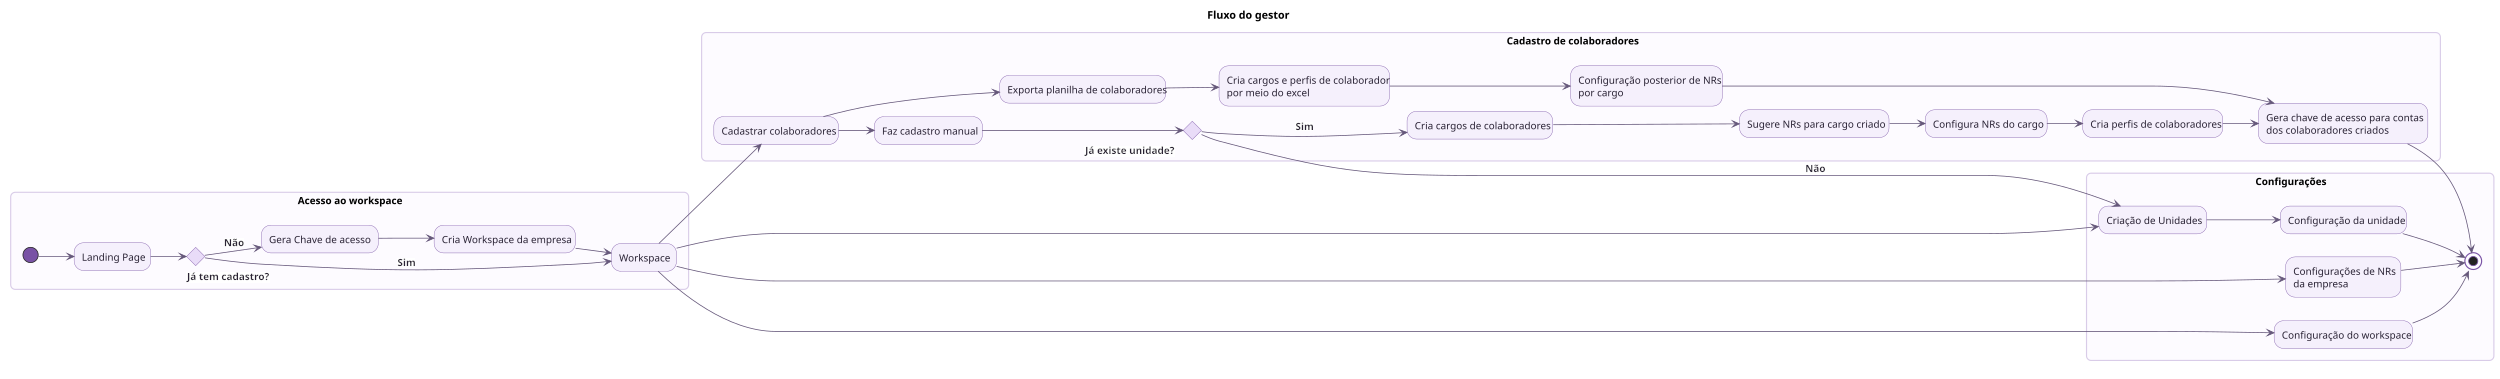
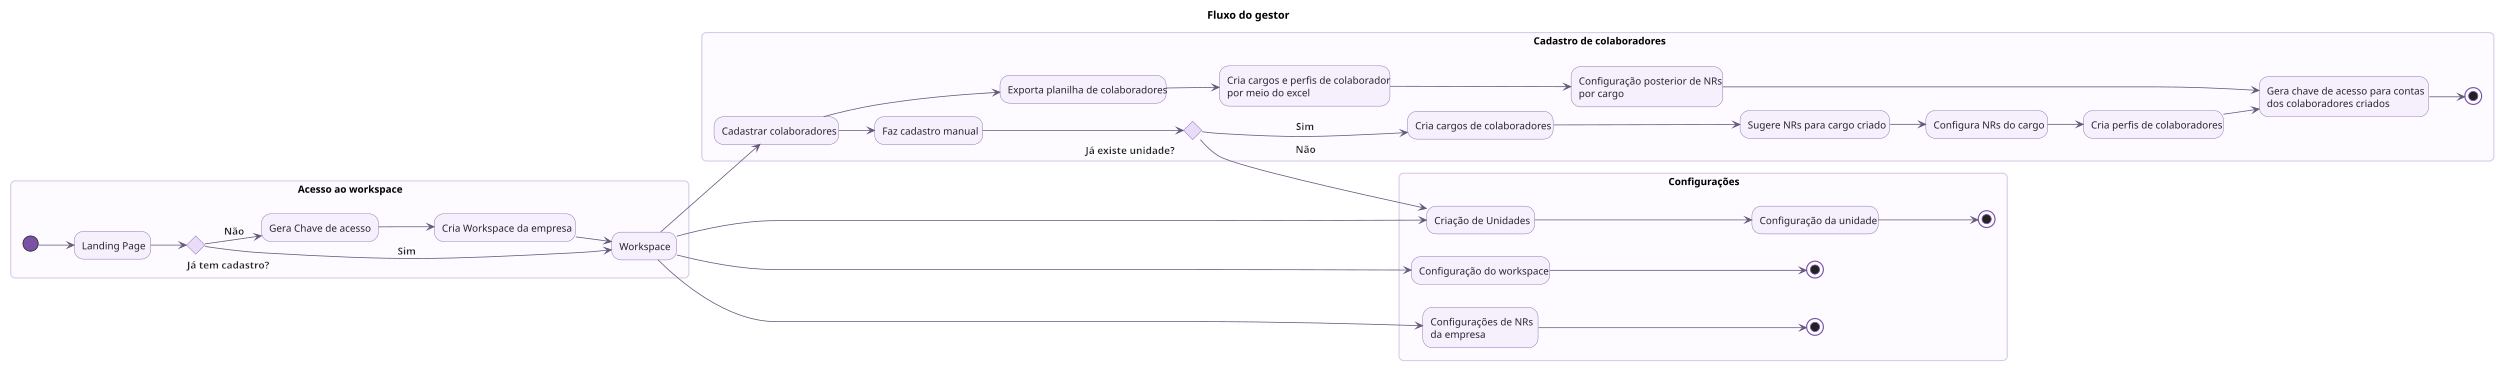
- <svg xmlns="http://www.w3.org/2000/svg" version="1.1" data-diagram-type="ACTIVITY" style="width:3271px;height:495px;background:#FFFFFF;" width="3271px" height="495px" viewBox="0 0 3271 495" zoomAndPan="magnify" preserveAspectRatio="none" contentStyleType="text/css">
+ <svg xmlns="http://www.w3.org/2000/svg" version="1.1" data-diagram-type="ACTIVITY" style="width:3270px;height:495px;background:#FFFFFF;" width="3270px" height="495px" viewBox="0 0 3270 495" zoomAndPan="magnify" preserveAspectRatio="none" contentStyleType="text/css">
  <defs>
-     <filter id="b16tdhmbus25ug0" x="0" y="0" width="1" height="1">
+     <filter id="b19igi7pxduwgi0" x="0" y="0" width="1" height="1">
      <feFlood flood-color="#FFFFFF" result="flood" />
      <feComposite in="SourceGraphic" in2="flood" operator="over" />
    </filter>
  </defs>
  <g font-family="sans-serif" lengthAdjust="spacing">
    <g class="title" data-source-line="1">
-       <text x="1579.5" y="24.533" fill="#000" font-size="14" textLength="105" font-weight="700">Fluxo do gestor</text>
-     </g>
-     <g class="cluster" data-qualified-name="Acesso ao workspace" id="ent0001" data-source-line="13">
-       <rect x="14" y="251.609" width="887" height="127" fill="#FDFBFF" style="stroke:#D9CCE8;stroke-width:1.5;" rx="6" ry="6" />
-       <text x="389.577" y="267.104" fill="#000" font-size="13" textLength="135.846" font-weight="700">Acesso ao workspace</text>
-     </g>
-     <g class="cluster" data-qualified-name="Configura..es" id="ent0015" data-source-line="24">
-       <rect x="2730" y="226.609" width="533" height="245" fill="#FDFBFF" style="stroke:#D9CCE8;stroke-width:1.5;" rx="6" ry="6" />
-       <text x="2950.994" y="242.104" fill="#000" font-size="13" textLength="91.013" font-weight="700">Configurações</text>
-     </g>
-     <g class="cluster" data-qualified-name="Cadastro de colaboradores" id="ent0028" data-source-line="36">
-       <rect x="918" y="42.609" width="2275" height="168" fill="#FDFBFF" style="stroke:#D9CCE8;stroke-width:1.5;" rx="6" ry="6" />
-       <text x="1971.336" y="58.104" fill="#000" font-size="13" textLength="168.327" font-weight="700">Cadastro de colaboradores</text>
-     </g>
-     <g class="start_entity" data-qualified-name="Acesso ao workspace.start" id="ent0002" data-source-line="14">
-       <ellipse cx="40" cy="333.609" rx="10" ry="10" fill="#7952A5" style="stroke:#222;stroke-width:1;" />
-     </g>
-     <rect x="97" y="317.609" width="100.241" height="36.352" fill="#F5F0FC" style="stroke:#7952A5;stroke-width:0.5;" rx="12.5" ry="12.5" />
-     <text x="107" y="341.104" fill="#292234" font-size="13" textLength="80.241">Landing Page</text>
+       <text x="1579" y="24.533" fill="#000" font-size="14" textLength="105" font-weight="700">Fluxo do gestor</text>
+     </g>
+     <g class="cluster" data-qualified-name="Acesso ao workspace" id="ent0001" data-source-line="14">
+       <rect x="14" y="236.609" width="887" height="127" fill="#FDFBFF" style="stroke:#D9CCE8;stroke-width:1.5;" rx="6" ry="6" />
+       <text x="389.577" y="252.104" fill="#000" font-size="13" textLength="135.846" font-weight="700">Acesso ao workspace</text>
+     </g>
+     <g class="cluster" data-qualified-name="Configura..es" id="ent0015" data-source-line="25">
+       <rect x="1830" y="226.609" width="795.5" height="245" fill="#FDFBFF" style="stroke:#D9CCE8;stroke-width:1.5;" rx="6" ry="6" />
+       <text x="2182.244" y="242.104" fill="#000" font-size="13" textLength="91.013" font-weight="700">Configurações</text>
+     </g>
+     <g class="cluster" data-qualified-name="Cadastro de colaboradores" id="ent0030" data-source-line="37">
+       <rect x="918" y="42.609" width="2344" height="168" fill="#FDFBFF" style="stroke:#D9CCE8;stroke-width:1.5;" rx="6" ry="6" />
+       <text x="2005.836" y="58.104" fill="#000" font-size="13" textLength="168.327" font-weight="700">Cadastro de colaboradores</text>
+     </g>
+     <g class="start_entity" data-qualified-name="Acesso ao workspace.start" id="ent0002" data-source-line="15">
+       <ellipse cx="40" cy="318.609" rx="10" ry="10" fill="#7952A5" style="stroke:#222;stroke-width:1;" />
+     </g>
+     <rect x="97" y="302.609" width="100.241" height="36.352" fill="#F5F0FC" style="stroke:#7952A5;stroke-width:0.5;" rx="12.5" ry="12.5" />
+     <text x="107" y="326.104" fill="#292234" font-size="13" textLength="80.241">Landing Page</text>
    <g class="entity" data-qualified-name="Acesso ao workspace..5" id="ent0006">
-       <polygon points="256,323.609,268,335.609,256,347.609,244,335.609,256,323.609" fill="#E9DCF8" style="stroke:#7952A5;stroke-width:0.5;stroke-linejoin:miter;stroke-miterlimit:10;" />
-     </g>
-     <rect x="800" y="318.609" width="85.019" height="36.352" fill="#F5F0FC" style="stroke:#7952A5;stroke-width:0.5;" rx="12.5" ry="12.5" />
-     <text x="810" y="342.104" fill="#292234" font-size="13" textLength="65.019">Workspace</text>
-     <rect x="342" y="294.609" width="152.964" height="36.352" fill="#F5F0FC" style="stroke:#7952A5;stroke-width:0.5;" rx="12.5" ry="12.5" />
-     <text x="352" y="318.104" fill="#292234" font-size="13" textLength="132.964">Gera Chave de acesso</text>
-     <rect x="568" y="294.609" width="184.728" height="36.352" fill="#F5F0FC" style="stroke:#7952A5;stroke-width:0.5;" rx="12.5" ry="12.5" />
-     <text x="578" y="318.104" fill="#292234" font-size="13" textLength="164.728">Cria Workspace da empresa</text>
-     <rect x="2975.5" y="419.609" width="181.148" height="36.352" fill="#F5F0FC" style="stroke:#7952A5;stroke-width:0.5;" rx="12.5" ry="12.5" />
-     <text x="2985.5" y="443.104" fill="#292234" font-size="13" textLength="161.148">Configuração do workspace</text>
-     <g class="end_entity" data-qualified-name="Configura..es.end" id="ent0018" data-source-line="26">
-       <ellipse cx="3236" cy="341.609" rx="11" ry="11" fill="none" style="stroke:#7952A5;stroke-width:1.5;" />
-       <ellipse cx="3236" cy="341.609" rx="6" ry="6" fill="#222" style="stroke:#7952A5;stroke-width:1;" />
-     </g>
-     <rect x="2990.5" y="336.109" width="150.787" height="52.703" fill="#F5F0FC" style="stroke:#7952A5;stroke-width:0.5;" rx="12.5" ry="12.5" />
-     <text x="3000.5" y="359.604" fill="#292234" font-size="13" textLength="130.787">Configurações de NRs</text>
-     <text x="3000.5" y="375.956" fill="#292234" font-size="13" textLength="68.65">da empresa</text>
-     <rect x="2746" y="269.609" width="141.405" height="36.352" fill="#F5F0FC" style="stroke:#7952A5;stroke-width:0.5;" rx="12.5" ry="12.5" />
-     <text x="2756" y="293.104" fill="#292234" font-size="13" textLength="121.405">Criação de Unidades</text>
-     <rect x="2983.5" y="269.609" width="165.279" height="36.352" fill="#F5F0FC" style="stroke:#7952A5;stroke-width:0.5;" rx="12.5" ry="12.5" />
-     <text x="2993.5" y="293.104" fill="#292234" font-size="13" textLength="145.279">Configuração da unidade</text>
+       <polygon points="256,308.609,268,320.609,256,332.609,244,320.609,256,308.609" fill="#E9DCF8" style="stroke:#7952A5;stroke-width:0.5;stroke-linejoin:miter;stroke-miterlimit:10;" />
+     </g>
+     <rect x="800" y="303.609" width="85.019" height="36.352" fill="#F5F0FC" style="stroke:#7952A5;stroke-width:0.5;" rx="12.5" ry="12.5" />
+     <text x="810" y="327.104" fill="#292234" font-size="13" textLength="65.019">Workspace</text>
+     <rect x="342" y="279.609" width="152.964" height="36.352" fill="#F5F0FC" style="stroke:#7952A5;stroke-width:0.5;" rx="12.5" ry="12.5" />
+     <text x="352" y="303.104" fill="#292234" font-size="13" textLength="132.964">Gera Chave de acesso</text>
+     <rect x="568" y="279.609" width="184.728" height="36.352" fill="#F5F0FC" style="stroke:#7952A5;stroke-width:0.5;" rx="12.5" ry="12.5" />
+     <text x="578" y="303.104" fill="#292234" font-size="13" textLength="164.728">Cria Workspace da empresa</text>
+     <rect x="1846" y="335.609" width="181.148" height="36.352" fill="#F5F0FC" style="stroke:#7952A5;stroke-width:0.5;" rx="12.5" ry="12.5" />
+     <text x="1856" y="359.104" fill="#292234" font-size="13" textLength="161.148">Configuração do workspace</text>
+     <g class="end_entity" data-qualified-name="Configura..es.end.1" id="ent0018" data-source-line="27">
+       <ellipse cx="2374" cy="352.609" rx="11" ry="11" fill="none" style="stroke:#7952A5;stroke-width:1.5;" />
+       <ellipse cx="2374" cy="352.609" rx="6" ry="6" fill="#222" style="stroke:#7952A5;stroke-width:1;" />
+     </g>
+     <rect x="1861" y="402.109" width="150.787" height="52.703" fill="#F5F0FC" style="stroke:#7952A5;stroke-width:0.5;" rx="12.5" ry="12.5" />
+     <text x="1871" y="425.604" fill="#292234" font-size="13" textLength="130.787">Configurações de NRs</text>
+     <text x="1871" y="441.956" fill="#292234" font-size="13" textLength="68.65">da empresa</text>
+     <g class="end_entity" data-qualified-name="Configura..es.end.2" id="ent0022" data-source-line="30">
+       <ellipse cx="2374" cy="427.609" rx="11" ry="11" fill="none" style="stroke:#7952A5;stroke-width:1.5;" />
+       <ellipse cx="2374" cy="427.609" rx="6" ry="6" fill="#222" style="stroke:#7952A5;stroke-width:1;" />
+     </g>
+     <rect x="1866" y="269.609" width="141.405" height="36.352" fill="#F5F0FC" style="stroke:#7952A5;stroke-width:0.5;" rx="12.5" ry="12.5" />
+     <text x="1876" y="293.104" fill="#292234" font-size="13" textLength="121.405">Criação de Unidades</text>
+     <rect x="2291.5" y="269.609" width="165.279" height="36.352" fill="#F5F0FC" style="stroke:#7952A5;stroke-width:0.5;" rx="12.5" ry="12.5" />
+     <text x="2301.5" y="293.104" fill="#292234" font-size="13" textLength="145.279">Configuração da unidade</text>
+     <g class="end_entity" data-qualified-name="Configura..es.end.3" id="ent0028" data-source-line="34">
+       <ellipse cx="2598.5" cy="286.609" rx="11" ry="11" fill="none" style="stroke:#7952A5;stroke-width:1.5;" />
+       <ellipse cx="2598.5" cy="286.609" rx="6" ry="6" fill="#222" style="stroke:#7952A5;stroke-width:1;" />
+     </g>
    <rect x="934" y="152.609" width="163.076" height="36.352" fill="#F5F0FC" style="stroke:#7952A5;stroke-width:0.5;" rx="12.5" ry="12.5" />
    <text x="944" y="176.104" fill="#292234" font-size="13" textLength="143.076">Cadastrar colaboradores</text>
    <rect x="1144" y="152.609" width="141.393" height="36.352" fill="#F5F0FC" style="stroke:#7952A5;stroke-width:0.5;" rx="12.5" ry="12.5" />
    <text x="1154" y="176.104" fill="#292234" font-size="13" textLength="121.393">Faz cadastro manual</text>
-     <g class="entity" data-qualified-name="Cadastro de colaboradores..33" id="ent0034">
+     <g class="entity" data-qualified-name="Cadastro de colaboradores..35" id="ent0036">
      <polygon points="1560,158.609,1572,170.609,1560,182.609,1548,170.609,1560,158.609" fill="#E9DCF8" style="stroke:#7952A5;stroke-width:0.5;stroke-linejoin:miter;stroke-miterlimit:10;" />
    </g>
    <rect x="1841" y="145.609" width="190.536" height="36.352" fill="#F5F0FC" style="stroke:#7952A5;stroke-width:0.5;" rx="12.5" ry="12.5" />
    <text x="1851" y="169.104" fill="#292234" font-size="13" textLength="170.536">Cria cargos de colaboradores</text>
-     <rect x="2276" y="143.609" width="195.589" height="36.352" fill="#F5F0FC" style="stroke:#7952A5;stroke-width:0.5;" rx="12.5" ry="12.5" />
-     <text x="2286" y="167.104" fill="#292234" font-size="13" textLength="175.589">Sugere NRs para cargo criado</text>
-     <rect x="2519" y="143.609" width="159.458" height="36.352" fill="#F5F0FC" style="stroke:#7952A5;stroke-width:0.5;" rx="12.5" ry="12.5" />
-     <text x="2529" y="167.104" fill="#292234" font-size="13" textLength="139.458">Configura NRs do cargo</text>
-     <rect x="2725" y="143.609" width="183.306" height="36.352" fill="#F5F0FC" style="stroke:#7952A5;stroke-width:0.5;" rx="12.5" ry="12.5" />
-     <text x="2735" y="167.104" fill="#292234" font-size="13" textLength="163.306">Cria perfis de colaboradores</text>
-     <rect x="2955" y="135.109" width="221.621" height="52.703" fill="#F5F0FC" style="stroke:#7952A5;stroke-width:0.5;" rx="12.5" ry="12.5" />
-     <text x="2965" y="158.604" fill="#292234" font-size="13" textLength="201.621">Gera chave de acesso para contas</text>
-     <text x="2965" y="174.956" fill="#292234" font-size="13" textLength="152.477">dos colaboradores criados</text>
+     <rect x="2276" y="144.609" width="195.589" height="36.352" fill="#F5F0FC" style="stroke:#7952A5;stroke-width:0.5;" rx="12.5" ry="12.5" />
+     <text x="2286" y="168.104" fill="#292234" font-size="13" textLength="175.589">Sugere NRs para cargo criado</text>
+     <rect x="2519" y="144.609" width="159.458" height="36.352" fill="#F5F0FC" style="stroke:#7952A5;stroke-width:0.5;" rx="12.5" ry="12.5" />
+     <text x="2529" y="168.104" fill="#292234" font-size="13" textLength="139.458">Configura NRs do cargo</text>
+     <rect x="2725" y="144.609" width="183.306" height="36.352" fill="#F5F0FC" style="stroke:#7952A5;stroke-width:0.5;" rx="12.5" ry="12.5" />
+     <text x="2735" y="168.104" fill="#292234" font-size="13" textLength="163.306">Cria perfis de colaboradores</text>
+     <rect x="2955" y="100.109" width="221.621" height="52.703" fill="#F5F0FC" style="stroke:#7952A5;stroke-width:0.5;" rx="12.5" ry="12.5" />
+     <text x="2965" y="123.604" fill="#292234" font-size="13" textLength="201.621">Gera chave de acesso para contas</text>
+     <text x="2965" y="139.956" fill="#292234" font-size="13" textLength="152.477">dos colaboradores criados</text>
+     <g class="end_entity" data-qualified-name="Cadastro de colaboradores.end.4" id="ent0048" data-source-line="46">
+       <ellipse cx="3235" cy="125.609" rx="11" ry="11" fill="none" style="stroke:#7952A5;stroke-width:1.5;" />
+       <ellipse cx="3235" cy="125.609" rx="6" ry="6" fill="#222" style="stroke:#7952A5;stroke-width:1;" />
+     </g>
    <rect x="1308" y="98.609" width="217.298" height="36.352" fill="#F5F0FC" style="stroke:#7952A5;stroke-width:0.5;" rx="12.5" ry="12.5" />
    <text x="1318" y="122.104" fill="#292234" font-size="13" textLength="197.298">Exporta planilha de colaboradores</text>
    <rect x="1595" y="86.109" width="223.049" height="52.703" fill="#F5F0FC" style="stroke:#7952A5;stroke-width:0.5;" rx="12.5" ry="12.5" />
    <text x="1605" y="109.604" fill="#292234" font-size="13" textLength="203.049">Cria cargos e perfis de colaborador</text>
    <text x="1605" y="125.956" fill="#292234" font-size="13" textLength="102.61">por meio do excel</text>
-     <rect x="2055" y="86.109" width="198.477" height="52.703" fill="#F5F0FC" style="stroke:#7952A5;stroke-width:0.5;" rx="12.5" ry="12.5" />
-     <text x="2065" y="109.604" fill="#292234" font-size="13" textLength="178.477">Configuração posterior de NRs</text>
-     <text x="2065" y="125.956" fill="#292234" font-size="13" textLength="54.92">por cargo</text>
+     <rect x="2055" y="87.109" width="198.477" height="52.703" fill="#F5F0FC" style="stroke:#7952A5;stroke-width:0.5;" rx="12.5" ry="12.5" />
+     <text x="2065" y="110.604" fill="#292234" font-size="13" textLength="178.477">Configuração posterior de NRs</text>
+     <text x="2065" y="126.956" fill="#292234" font-size="13" textLength="54.92">por cargo</text>
    <g class="link" data-entity-1="ent0002" data-entity-2="ent0003" id="lnk4" data-link-type="dependency">
-       <polygon points="96.906,335.609,87.906,331.609,91.906,335.609,87.906,339.609,96.906,335.609" fill="#645679" style="stroke:#645679;stroke-width:1;stroke-linejoin:miter;stroke-miterlimit:10;" />
-       <path d="M50.318,335.609 C60.958,335.609 74.192,335.609 91.906,335.609" style="stroke:#645679;stroke-width:1;" fill="none" />
+       <polygon points="96.906,320.609,87.906,316.609,91.906,320.609,87.906,324.609,96.906,320.609" fill="#645679" style="stroke:#645679;stroke-width:1;stroke-linejoin:miter;stroke-miterlimit:10;" />
+       <path d="M50.318,320.609 C60.958,320.609 74.192,320.609 91.906,320.609" style="stroke:#645679;stroke-width:1;" fill="none" />
    </g>
    <g class="link" data-entity-1="ent0003" data-entity-2="ent0006" id="lnk7" data-link-type="dependency">
-       <polygon points="243.679,335.609,234.679,331.609,238.679,335.609,234.679,339.609,243.679,335.609" fill="#645679" style="stroke:#645679;stroke-width:1;stroke-linejoin:miter;stroke-miterlimit:10;" />
-       <path d="M197.116,335.609 C214.476,335.609 227.457,335.609 238.679,335.609" style="stroke:#645679;stroke-width:1;" fill="none" />
-       <text x="301.757" y="350.104" fill="#292234" font-size="13" font-weight="700"> </text>
-       <text x="244.679" y="366.456" fill="#292234" font-size="13" textLength="117.768" font-weight="700" filter="url(#b16tdhmbus25ug0)">Já tem cadastro?   </text>
+       <polygon points="243.679,320.609,234.679,316.609,238.679,320.609,234.679,324.609,243.679,320.609" fill="#645679" style="stroke:#645679;stroke-width:1;stroke-linejoin:miter;stroke-miterlimit:10;" />
+       <path d="M197.116,320.609 C214.476,320.609 227.457,320.609 238.679,320.609" style="stroke:#645679;stroke-width:1;" fill="none" />
+       <text x="301.757" y="335.104" fill="#292234" font-size="13" font-weight="700"> </text>
+       <text x="244.679" y="351.456" fill="#292234" font-size="13" textLength="117.768" font-weight="700" filter="url(#b19igi7pxduwgi0)">Já tem cadastro?   </text>
    </g>
    <g class="link" data-entity-1="ent0006" data-entity-2="ent0008" id="lnk9" data-link-type="dependency">
-       <polygon points="799.699,341.739,790.325,338.718,794.727,342.27,791.175,346.673,799.699,341.739" fill="#645679" style="stroke:#645679;stroke-width:1;stroke-linejoin:miter;stroke-miterlimit:10;" />
-       <path d="M268.237,337.357 C284.471,339.784 315.448,344.053 342,345.609 C524.354,356.299 570.568,354.862 753,345.609 C768.27,344.835 779.993,343.845 794.727,342.27" style="stroke:#645679;stroke-width:1;" fill="none" />
-       <text x="520" y="348.104" fill="#292234" font-size="13" textLength="23.842" font-weight="700" filter="url(#b16tdhmbus25ug0)">Sim</text>
+       <polygon points="799.699,326.739,790.325,323.718,794.727,327.27,791.175,331.673,799.699,326.739" fill="#645679" style="stroke:#645679;stroke-width:1;stroke-linejoin:miter;stroke-miterlimit:10;" />
+       <path d="M268.237,322.357 C284.471,324.784 315.448,329.053 342,330.609 C524.354,341.299 570.568,339.862 753,330.609 C768.27,329.835 779.993,328.845 794.727,327.27" style="stroke:#645679;stroke-width:1;" fill="none" />
+       <text x="520" y="333.104" fill="#292234" font-size="13" textLength="23.842" font-weight="700" filter="url(#b19igi7pxduwgi0)">Sim</text>
    </g>
    <g class="link" data-entity-1="ent0006" data-entity-2="ent0010" id="lnk11" data-link-type="dependency">
-       <polygon points="341.915,323.441,332.439,320.758,336.965,324.15,333.573,328.677,341.915,323.441" fill="#645679" style="stroke:#645679;stroke-width:1;stroke-linejoin:miter;stroke-miterlimit:10;" />
-       <path d="M268.032,334.028 C283.542,331.806 308.181,328.275 336.965,324.15" style="stroke:#645679;stroke-width:1;" fill="none" />
-       <text x="293" y="322.104" fill="#292234" font-size="13" textLength="24.559" font-weight="700" filter="url(#b16tdhmbus25ug0)">Não</text>
+       <polygon points="341.915,308.441,332.439,305.758,336.965,309.15,333.573,313.677,341.915,308.441" fill="#645679" style="stroke:#645679;stroke-width:1;stroke-linejoin:miter;stroke-miterlimit:10;" />
+       <path d="M268.032,319.028 C283.542,316.806 308.181,313.275 336.965,309.15" style="stroke:#645679;stroke-width:1;" fill="none" />
+       <text x="293" y="307.104" fill="#292234" font-size="13" textLength="24.559" font-weight="700" filter="url(#b19igi7pxduwgi0)">Não</text>
    </g>
    <g class="link" data-entity-1="ent0010" data-entity-2="ent0012" id="lnk13" data-link-type="dependency">
-       <polygon points="567.78,311.637,558.8,307.591,562.78,311.611,558.76,315.591,567.78,311.637" fill="#645679" style="stroke:#645679;stroke-width:1;stroke-linejoin:miter;stroke-miterlimit:10;" />
-       <path d="M495.057,311.764 C502.806,311.701 510.561,311.647 518,311.609 C534.091,311.528 546.211,311.528 562.78,311.611" style="stroke:#645679;stroke-width:1;" fill="none" />
+       <polygon points="567.78,296.637,558.8,292.591,562.78,296.611,558.76,300.591,567.78,296.637" fill="#645679" style="stroke:#645679;stroke-width:1;stroke-linejoin:miter;stroke-miterlimit:10;" />
+       <path d="M495.057,296.764 C502.806,296.701 510.561,296.647 518,296.609 C534.091,296.528 546.211,296.528 562.78,296.611" style="stroke:#645679;stroke-width:1;" fill="none" />
    </g>
    <g class="link" data-entity-1="ent0012" data-entity-2="ent0008" id="lnk14" data-link-type="dependency">
-       <polygon points="799.706,331.037,791.314,325.882,794.75,330.376,790.256,333.812,799.706,331.037" fill="#645679" style="stroke:#645679;stroke-width:1;stroke-linejoin:miter;stroke-miterlimit:10;" />
-       <path d="M753.082,324.82 C769.41,326.997 780.711,328.504 794.75,330.376" style="stroke:#645679;stroke-width:1;" fill="none" />
+       <polygon points="799.706,316.037,791.314,310.882,794.75,315.376,790.256,318.812,799.706,316.037" fill="#645679" style="stroke:#645679;stroke-width:1;stroke-linejoin:miter;stroke-miterlimit:10;" />
+       <path d="M753.082,309.82 C769.41,311.997 780.711,313.504 794.75,315.376" style="stroke:#645679;stroke-width:1;" fill="none" />
    </g>
    <g class="link" data-entity-1="ent0008" data-entity-2="ent0016" id="lnk17" data-link-type="dependency">
-       <polygon points="2975.36,435.463,2966.443,431.282,2970.361,435.362,2966.281,439.281,2975.36,435.463" fill="#645679" style="stroke:#645679;stroke-width:1;stroke-linejoin:miter;stroke-miterlimit:10;" />
-       <path d="M861.093,354.854 C890.174,382.953 951.357,433.609 1014.5,433.609 C1014.5,433.609 1014.5,433.609 2817.5,433.609 C2869.821,433.609 2923.357,434.413 2970.361,435.362" style="stroke:#645679;stroke-width:1;" fill="none" />
+       <polygon points="1845.832,353.236,1836.847,349.202,1840.832,353.217,1836.817,357.202,1845.832,353.236" fill="#645679" style="stroke:#645679;stroke-width:1;stroke-linejoin:miter;stroke-miterlimit:10;" />
+       <path d="M885.282,333.506 C919.67,342.248 969.846,352.609 1014.5,352.609 C1014.5,352.609 1014.5,352.609 1561,352.609 C1658.364,352.609 1764.966,352.933 1840.832,353.217" style="stroke:#645679;stroke-width:1;" fill="none" />
    </g>
    <g class="link" data-entity-1="ent0016" data-entity-2="ent0018" id="lnk19" data-link-type="dependency">
-       <polygon points="3229.844,355.079,3222.454,361.59,3227.758,359.623,3229.725,364.927,3229.844,355.079" fill="#645679" style="stroke:#645679;stroke-width:1;stroke-linejoin:miter;stroke-miterlimit:10;" />
-       <path d="M3156.659,422.75 C3169.545,418.222 3182.109,412.315 3193,404.609 C3210.83,391.994 3221.26,373.779 3227.758,359.623" style="stroke:#645679;stroke-width:1;" fill="none" />
+       <polygon points="2362.78,353.609,2353.78,349.609,2357.78,353.609,2353.78,357.609,2362.78,353.609" fill="#645679" style="stroke:#645679;stroke-width:1;stroke-linejoin:miter;stroke-miterlimit:10;" />
+       <path d="M2027.208,353.609 C2138.261,353.609 2313.227,353.609 2357.78,353.609" style="stroke:#645679;stroke-width:1;" fill="none" />
    </g>
    <g class="link" data-entity-1="ent0008" data-entity-2="ent0020" id="lnk21" data-link-type="dependency">
-       <polygon points="2990.277,364.905,2981.173,361.147,2985.278,365.038,2981.387,369.144,2990.277,364.905" fill="#645679" style="stroke:#645679;stroke-width:1;stroke-linejoin:miter;stroke-miterlimit:10;" />
-       <path d="M885.282,348.506 C919.67,357.248 969.846,367.609 1014.5,367.609 C1014.5,367.609 1014.5,367.609 2817.5,367.609 C2875.52,367.609 2936.176,366.353 2985.278,365.038" style="stroke:#645679;stroke-width:1;" fill="none" />
-     </g>
-     <g class="link" data-entity-1="ent0020" data-entity-2="ent0018" id="lnk22" data-link-type="dependency">
-       <polygon points="3224.927,343.809,3215.517,340.901,3219.962,344.4,3216.463,348.844,3224.927,343.809" fill="#645679" style="stroke:#645679;stroke-width:1;stroke-linejoin:miter;stroke-miterlimit:10;" />
-       <path d="M3141.666,353.721 C3174.09,349.861 3203.428,346.368 3219.962,344.4" style="stroke:#645679;stroke-width:1;" fill="none" />
-     </g>
-     <g class="link" data-entity-1="ent0008" data-entity-2="ent0023" id="lnk24" data-link-type="dependency">
-       <polygon points="2745.583,296.398,2736.205,293.39,2740.612,296.936,2737.065,301.343,2745.583,296.398" fill="#645679" style="stroke:#645679;stroke-width:1;stroke-linejoin:miter;stroke-miterlimit:10;" />
-       <path d="M885.282,324.713 C919.67,315.97 969.846,305.609 1014.5,305.609 C1014.5,305.609 1014.5,305.609 2599.5,305.609 C2648.419,305.609 2698.384,301.506 2740.612,296.936" style="stroke:#645679;stroke-width:1;" fill="none" />
-     </g>
-     <g class="link" data-entity-1="ent0023" data-entity-2="ent0025" id="lnk26" data-link-type="dependency">
-       <polygon points="2983.226,287.609,2974.226,283.609,2978.226,287.609,2974.226,291.609,2983.226,287.609" fill="#645679" style="stroke:#645679;stroke-width:1;stroke-linejoin:miter;stroke-miterlimit:10;" />
-       <path d="M2887.101,287.609 C2916.983,287.609 2947.113,287.609 2978.226,287.609" style="stroke:#645679;stroke-width:1;" fill="none" />
-     </g>
-     <g class="link" data-entity-1="ent0025" data-entity-2="ent0018" id="lnk27" data-link-type="dependency">
-       <polygon points="3224.903,336.841,3218.944,328.999,3220.522,334.432,3215.089,336.009,3224.903,336.841" fill="#645679" style="stroke:#645679;stroke-width:1;stroke-linejoin:miter;stroke-miterlimit:10;" />
-       <path d="M3143.741,305.687 C3160.191,310.29 3177.33,315.646 3193,321.609 C3204.277,325.9 3212.171,329.839 3220.522,334.432" style="stroke:#645679;stroke-width:1;" fill="none" />
-     </g>
-     <g class="link" data-entity-1="ent0008" data-entity-2="ent0029" id="lnk30" data-link-type="dependency">
-       <polygon points="995.897,188.668,986.654,192.067,992.31,192.151,992.226,197.807,995.897,188.668" fill="#645679" style="stroke:#645679;stroke-width:1;stroke-linejoin:miter;stroke-miterlimit:10;" />
-       <path d="M862.126,318.528 C895.019,286.597 959.433,224.066 992.31,192.151" style="stroke:#645679;stroke-width:1;" fill="none" />
-     </g>
-     <g class="link" data-entity-1="ent0029" data-entity-2="ent0031" id="lnk32" data-link-type="dependency">
+       <polygon points="1860.903,426.078,1852.031,421.801,1855.905,425.923,1851.783,429.797,1860.903,426.078" fill="#645679" style="stroke:#645679;stroke-width:1;stroke-linejoin:miter;stroke-miterlimit:10;" />
+       <path d="M860.552,339.768 C889.337,368.348 950.695,420.609 1014.5,420.609 C1014.5,420.609 1014.5,420.609 1561,420.609 C1665.052,420.609 1780.33,423.579 1855.905,425.923" style="stroke:#645679;stroke-width:1;" fill="none" />
+     </g>
+     <g class="link" data-entity-1="ent0020" data-entity-2="ent0022" id="lnk23" data-link-type="dependency">
+       <polygon points="2362.923,428.609,2353.923,424.609,2357.923,428.609,2353.923,432.609,2362.923,428.609" fill="#645679" style="stroke:#645679;stroke-width:1;stroke-linejoin:miter;stroke-miterlimit:10;" />
+       <path d="M2012.365,428.609 C2121.56,428.609 2311.582,428.609 2357.923,428.609" style="stroke:#645679;stroke-width:1;" fill="none" />
+     </g>
+     <g class="link" data-entity-1="ent0008" data-entity-2="ent0024" id="lnk25" data-link-type="dependency">
+       <polygon points="1865.788,287.907,1856.772,283.942,1860.788,287.926,1856.804,291.942,1865.788,287.907" fill="#645679" style="stroke:#645679;stroke-width:1;stroke-linejoin:miter;stroke-miterlimit:10;" />
+       <path d="M885.231,308.945 C919.591,299.639 969.752,288.609 1014.5,288.609 C1014.5,288.609 1014.5,288.609 1561,288.609 C1667.304,288.609 1785.58,288.221 1860.788,287.926" style="stroke:#645679;stroke-width:1;" fill="none" />
+     </g>
+     <g class="link" data-entity-1="ent0024" data-entity-2="ent0026" id="lnk27" data-link-type="dependency">
+       <polygon points="2291.333,287.609,2282.333,283.609,2286.333,287.609,2282.333,291.609,2291.333,287.609" fill="#645679" style="stroke:#645679;stroke-width:1;stroke-linejoin:miter;stroke-miterlimit:10;" />
+       <path d="M2007.471,287.609 C2084.893,287.609 2204.508,287.609 2286.333,287.609" style="stroke:#645679;stroke-width:1;" fill="none" />
+     </g>
+     <g class="link" data-entity-1="ent0026" data-entity-2="ent0028" id="lnk29" data-link-type="dependency">
+       <polygon points="2587.343,287.609,2578.343,283.609,2582.343,287.609,2578.343,291.609,2587.343,287.609" fill="#645679" style="stroke:#645679;stroke-width:1;stroke-linejoin:miter;stroke-miterlimit:10;" />
+       <path d="M2456.587,287.609 C2506.198,287.609 2559.298,287.609 2582.343,287.609" style="stroke:#645679;stroke-width:1;" fill="none" />
+     </g>
+     <g class="link" data-entity-1="ent0008" data-entity-2="ent0031" id="lnk32" data-link-type="dependency">
+       <polygon points="994.066,188.653,984.673,191.612,990.319,191.963,989.968,197.609,994.066,188.653" fill="#645679" style="stroke:#645679;stroke-width:1;stroke-linejoin:miter;stroke-miterlimit:10;" />
+       <path d="M864.127,303.395 C897.082,274.294 957.485,220.956 990.319,191.963" style="stroke:#645679;stroke-width:1;" fill="none" />
+     </g>
+     <g class="link" data-entity-1="ent0031" data-entity-2="ent0033" id="lnk34" data-link-type="dependency">
      <polygon points="1143.956,170.609,1134.956,166.609,1138.956,170.609,1134.956,174.609,1143.956,170.609" fill="#645679" style="stroke:#645679;stroke-width:1;stroke-linejoin:miter;stroke-miterlimit:10;" />
      <path d="M1097.196,170.609 C1112.71,170.609 1123.833,170.609 1138.956,170.609" style="stroke:#645679;stroke-width:1;" fill="none" />
    </g>
-     <g class="link" data-entity-1="ent0031" data-entity-2="ent0034" id="lnk35" data-link-type="dependency">
+     <g class="link" data-entity-1="ent0033" data-entity-2="ent0036" id="lnk37" data-link-type="dependency">
      <polygon points="1547.785,170.609,1538.785,166.609,1542.785,170.609,1538.785,174.609,1547.785,170.609" fill="#645679" style="stroke:#645679;stroke-width:1;stroke-linejoin:miter;stroke-miterlimit:10;" />
      <path d="M1285.012,170.609 C1370.093,170.609 1502.801,170.609 1542.785,170.609" style="stroke:#645679;stroke-width:1;" fill="none" />
      <text x="1481.557" y="185.104" fill="#292234" font-size="13" font-weight="700"> </text>
-       <text x="1419.785" y="201.456" fill="#292234" font-size="13" textLength="127.156" font-weight="700" filter="url(#b16tdhmbus25ug0)">Já existe unidade?   </text>
-     </g>
-     <g class="link" data-entity-1="ent0034" data-entity-2="ent0036" id="lnk37" data-link-type="dependency">
+       <text x="1419.785" y="201.456" fill="#292234" font-size="13" textLength="127.156" font-weight="700" filter="url(#b19igi7pxduwgi0)">Já existe unidade?   </text>
+     </g>
+     <g class="link" data-entity-1="ent0036" data-entity-2="ent0038" id="lnk39" data-link-type="dependency">
      <polygon points="1840.96,173.233,1831.698,169.884,1835.973,173.589,1832.268,177.864,1840.96,173.233" fill="#645679" style="stroke:#645679;stroke-width:1;stroke-linejoin:miter;stroke-miterlimit:10;" />
      <path d="M1572.304,172.275 C1578.905,173.164 1587.405,174.164 1595,174.609 C1693.941,180.409 1718.997,179.233 1818,174.609 C1825.47,174.26 1828.211,174.144 1835.973,173.589" style="stroke:#645679;stroke-width:1;" fill="none" />
-       <text x="1695" y="170.104" fill="#292234" font-size="13" textLength="23.842" font-weight="700" filter="url(#b16tdhmbus25ug0)">Sim</text>
-     </g>
-     <g class="link" data-entity-1="ent0036" data-entity-2="ent0038" id="lnk39" data-link-type="dependency">
-       <polygon points="2275.79,162.056,2266.772,158.097,2270.79,162.079,2266.809,166.097,2275.79,162.056" fill="#645679" style="stroke:#645679;stroke-width:1;stroke-linejoin:miter;stroke-miterlimit:10;" />
-       <path d="M2032.265,163.174 C2104.329,162.843 2198.132,162.412 2270.79,162.079" style="stroke:#645679;stroke-width:1;" fill="none" />
+       <text x="1695" y="170.104" fill="#292234" font-size="13" textLength="23.842" font-weight="700" filter="url(#b19igi7pxduwgi0)">Sim</text>
    </g>
    <g class="link" data-entity-1="ent0038" data-entity-2="ent0040" id="lnk41" data-link-type="dependency">
-       <polygon points="2518.795,161.609,2509.795,157.609,2513.795,161.609,2509.795,165.609,2518.795,161.609" fill="#645679" style="stroke:#645679;stroke-width:1;stroke-linejoin:miter;stroke-miterlimit:10;" />
-       <path d="M2472.268,161.609 C2487.821,161.609 2498.743,161.609 2513.795,161.609" style="stroke:#645679;stroke-width:1;" fill="none" />
+       <polygon points="2275.79,162.833,2266.781,158.853,2270.79,162.844,2266.8,166.853,2275.79,162.833" fill="#645679" style="stroke:#645679;stroke-width:1;stroke-linejoin:miter;stroke-miterlimit:10;" />
+       <path d="M2032.265,163.392 C2104.329,163.226 2198.132,163.011 2270.79,162.844" style="stroke:#645679;stroke-width:1;" fill="none" />
    </g>
    <g class="link" data-entity-1="ent0040" data-entity-2="ent0042" id="lnk43" data-link-type="dependency">
-       <polygon points="2724.877,161.609,2715.877,157.609,2719.877,161.609,2715.877,165.609,2724.877,161.609" fill="#645679" style="stroke:#645679;stroke-width:1;stroke-linejoin:miter;stroke-miterlimit:10;" />
-       <path d="M2678.092,161.609 C2693.291,161.609 2704.33,161.609 2719.877,161.609" style="stroke:#645679;stroke-width:1;" fill="none" />
+       <polygon points="2518.795,162.609,2509.795,158.609,2513.795,162.609,2509.795,166.609,2518.795,162.609" fill="#645679" style="stroke:#645679;stroke-width:1;stroke-linejoin:miter;stroke-miterlimit:10;" />
+       <path d="M2472.268,162.609 C2487.821,162.609 2498.743,162.609 2513.795,162.609" style="stroke:#645679;stroke-width:1;" fill="none" />
    </g>
    <g class="link" data-entity-1="ent0042" data-entity-2="ent0044" id="lnk45" data-link-type="dependency">
-       <polygon points="2954.917,161.609,2945.917,157.609,2949.917,161.609,2945.917,165.609,2954.917,161.609" fill="#645679" style="stroke:#645679;stroke-width:1;stroke-linejoin:miter;stroke-miterlimit:10;" />
-       <path d="M2908.254,161.609 C2923.43,161.609 2934.32,161.609 2949.917,161.609" style="stroke:#645679;stroke-width:1;" fill="none" />
-     </g>
-     <g class="link" data-entity-1="ent0044" data-entity-2="ent0018" id="lnk46" data-link-type="dependency">
-       <polygon points="3234.004,330.55,3237.017,321.174,3233.469,325.579,3229.063,322.03,3234.004,330.55" fill="#645679" style="stroke:#645679;stroke-width:1;stroke-linejoin:miter;stroke-miterlimit:10;" />
-       <path d="M3150.05,188.145 C3165.915,196.236 3181.222,206.559 3193,219.609 C3222.481,252.274 3230.883,301.571 3233.469,325.579" style="stroke:#645679;stroke-width:1;" fill="none" />
-     </g>
-     <g class="link" data-entity-1="ent0034" data-entity-2="ent0023" id="lnk47" data-link-type="dependency">
-       <polygon points="2774.167,269.576,2767.281,262.534,2769.52,267.729,2764.326,269.969,2774.167,269.576" fill="#645679" style="stroke:#645679;stroke-width:1;stroke-linejoin:miter;stroke-miterlimit:10;" />
-       <path d="M1572.079,176.028 C1578.606,179.001 1587.106,182.501 1595,184.609 C1742.479,224 1782.851,229.609 1935.5,229.609 C1935.5,229.609 1935.5,229.609 2599.5,229.609 C2662.014,229.609 2726.683,250.703 2769.52,267.729" style="stroke:#645679;stroke-width:1;" fill="none" />
-       <text x="2362" y="225.104" fill="#292234" font-size="13" textLength="24.559" font-weight="700" filter="url(#b16tdhmbus25ug0)">Não</text>
-     </g>
-     <g class="link" data-entity-1="ent0029" data-entity-2="ent0048" id="lnk49" data-link-type="dependency">
+       <polygon points="2724.877,162.609,2715.877,158.609,2719.877,162.609,2715.877,166.609,2724.877,162.609" fill="#645679" style="stroke:#645679;stroke-width:1;stroke-linejoin:miter;stroke-miterlimit:10;" />
+       <path d="M2678.092,162.609 C2693.291,162.609 2704.33,162.609 2719.877,162.609" style="stroke:#645679;stroke-width:1;" fill="none" />
+     </g>
+     <g class="link" data-entity-1="ent0044" data-entity-2="ent0046" id="lnk47" data-link-type="dependency">
+       <polygon points="2954.917,142.621,2945.435,139.959,2949.969,143.341,2946.587,147.875,2954.917,142.621" fill="#645679" style="stroke:#645679;stroke-width:1;stroke-linejoin:miter;stroke-miterlimit:10;" />
+       <path d="M2908.254,149.409 C2923.43,147.201 2934.372,145.61 2949.969,143.341" style="stroke:#645679;stroke-width:1;" fill="none" />
+     </g>
+     <g class="link" data-entity-1="ent0046" data-entity-2="ent0048" id="lnk49" data-link-type="dependency">
+       <polygon points="3223.914,126.609,3214.914,122.609,3218.914,126.609,3214.914,130.609,3223.914,126.609" fill="#645679" style="stroke:#645679;stroke-width:1;stroke-linejoin:miter;stroke-miterlimit:10;" />
+       <path d="M3177.461,126.609 C3196.629,126.609 3208.673,126.609 3218.914,126.609" style="stroke:#645679;stroke-width:1;" fill="none" />
+     </g>
+     <g class="link" data-entity-1="ent0036" data-entity-2="ent0024" id="lnk50" data-link-type="dependency">
+       <polygon points="1865.724,272.716,1857.777,266.898,1860.838,271.656,1856.08,274.717,1865.724,272.716" fill="#645679" style="stroke:#645679;stroke-width:1;stroke-linejoin:miter;stroke-miterlimit:10;" />
+       <path d="M1570.162,182.679 C1576.391,190.068 1585.25,199.127 1595,204.609 C1618.535,217.843 1768.241,251.567 1860.838,271.656" style="stroke:#645679;stroke-width:1;" fill="none" />
+       <text x="1694.5" y="200.104" fill="#292234" font-size="13" textLength="24.559" font-weight="700" filter="url(#b19igi7pxduwgi0)">Não</text>
+     </g>
+     <g class="link" data-entity-1="ent0031" data-entity-2="ent0051" id="lnk52" data-link-type="dependency">
      <polygon points="1307.945,120.565,1298.725,117.102,1302.954,120.86,1299.197,125.089,1307.945,120.565" fill="#645679" style="stroke:#645679;stroke-width:1;stroke-linejoin:miter;stroke-miterlimit:10;" />
      <path d="M1077.316,152.54 C1098.276,146.937 1122.01,141.276 1144,137.609 C1197.627,128.667 1252.87,123.816 1302.954,120.86" style="stroke:#645679;stroke-width:1;" fill="none" />
    </g>
-     <g class="link" data-entity-1="ent0048" data-entity-2="ent0050" id="lnk51" data-link-type="dependency">
+     <g class="link" data-entity-1="ent0051" data-entity-2="ent0053" id="lnk54" data-link-type="dependency">
      <polygon points="1594.617,114.149,1585.562,110.275,1589.617,114.219,1585.673,118.274,1594.617,114.149" fill="#645679" style="stroke:#645679;stroke-width:1;stroke-linejoin:miter;stroke-miterlimit:10;" />
      <path d="M1525.15,115.114 C1547.837,114.799 1566.813,114.536 1589.617,114.219" style="stroke:#645679;stroke-width:1;" fill="none" />
    </g>
-     <g class="link" data-entity-1="ent0050" data-entity-2="ent0052" id="lnk53" data-link-type="dependency">
-       <polygon points="2054.635,112.609,2045.635,108.609,2049.635,112.609,2045.635,116.609,2054.635,112.609" fill="#645679" style="stroke:#645679;stroke-width:1;stroke-linejoin:miter;stroke-miterlimit:10;" />
-       <path d="M1818.196,112.609 C1890.738,112.609 1979.718,112.609 2049.635,112.609" style="stroke:#645679;stroke-width:1;" fill="none" />
-     </g>
-     <g class="link" data-entity-1="ent0052" data-entity-2="ent0044" id="lnk54" data-link-type="dependency">
-       <polygon points="2975.326,135.102,2967.551,129.056,2970.473,133.9,2965.629,136.822,2975.326,135.102" fill="#645679" style="stroke:#645679;stroke-width:1;stroke-linejoin:miter;stroke-miterlimit:10;" />
-       <path d="M2253.198,112.609 C2321.106,112.609 2413.542,112.609 2495,112.609 C2495,112.609 2495,112.609 2817.5,112.609 C2870.501,112.609 2923.839,122.355 2970.473,133.9" style="stroke:#645679;stroke-width:1;" fill="none" />
+     <g class="link" data-entity-1="ent0053" data-entity-2="ent0055" id="lnk56" data-link-type="dependency">
+       <polygon points="2054.635,113.389,2045.644,109.368,2049.635,113.377,2045.626,117.368,2054.635,113.389" fill="#645679" style="stroke:#645679;stroke-width:1;stroke-linejoin:miter;stroke-miterlimit:10;" />
+       <path d="M1818.196,112.858 C1890.738,113.021 1979.718,113.22 2049.635,113.377" style="stroke:#645679;stroke-width:1;" fill="none" />
+     </g>
+     <g class="link" data-entity-1="ent0055" data-entity-2="ent0046" id="lnk57" data-link-type="dependency">
+       <polygon points="2954.796,118.339,2946.051,113.809,2949.805,118.041,2945.573,121.795,2954.796,118.339" fill="#645679" style="stroke:#645679;stroke-width:1;stroke-linejoin:miter;stroke-miterlimit:10;" />
+       <path d="M2253.198,113.609 C2321.106,113.609 2413.542,113.609 2495,113.609 C2495,113.609 2495,113.609 2817.5,113.609 C2862.464,113.609 2906.969,115.477 2949.805,118.041" style="stroke:#645679;stroke-width:1;" fill="none" />
    </g>
  </g>
</svg>
